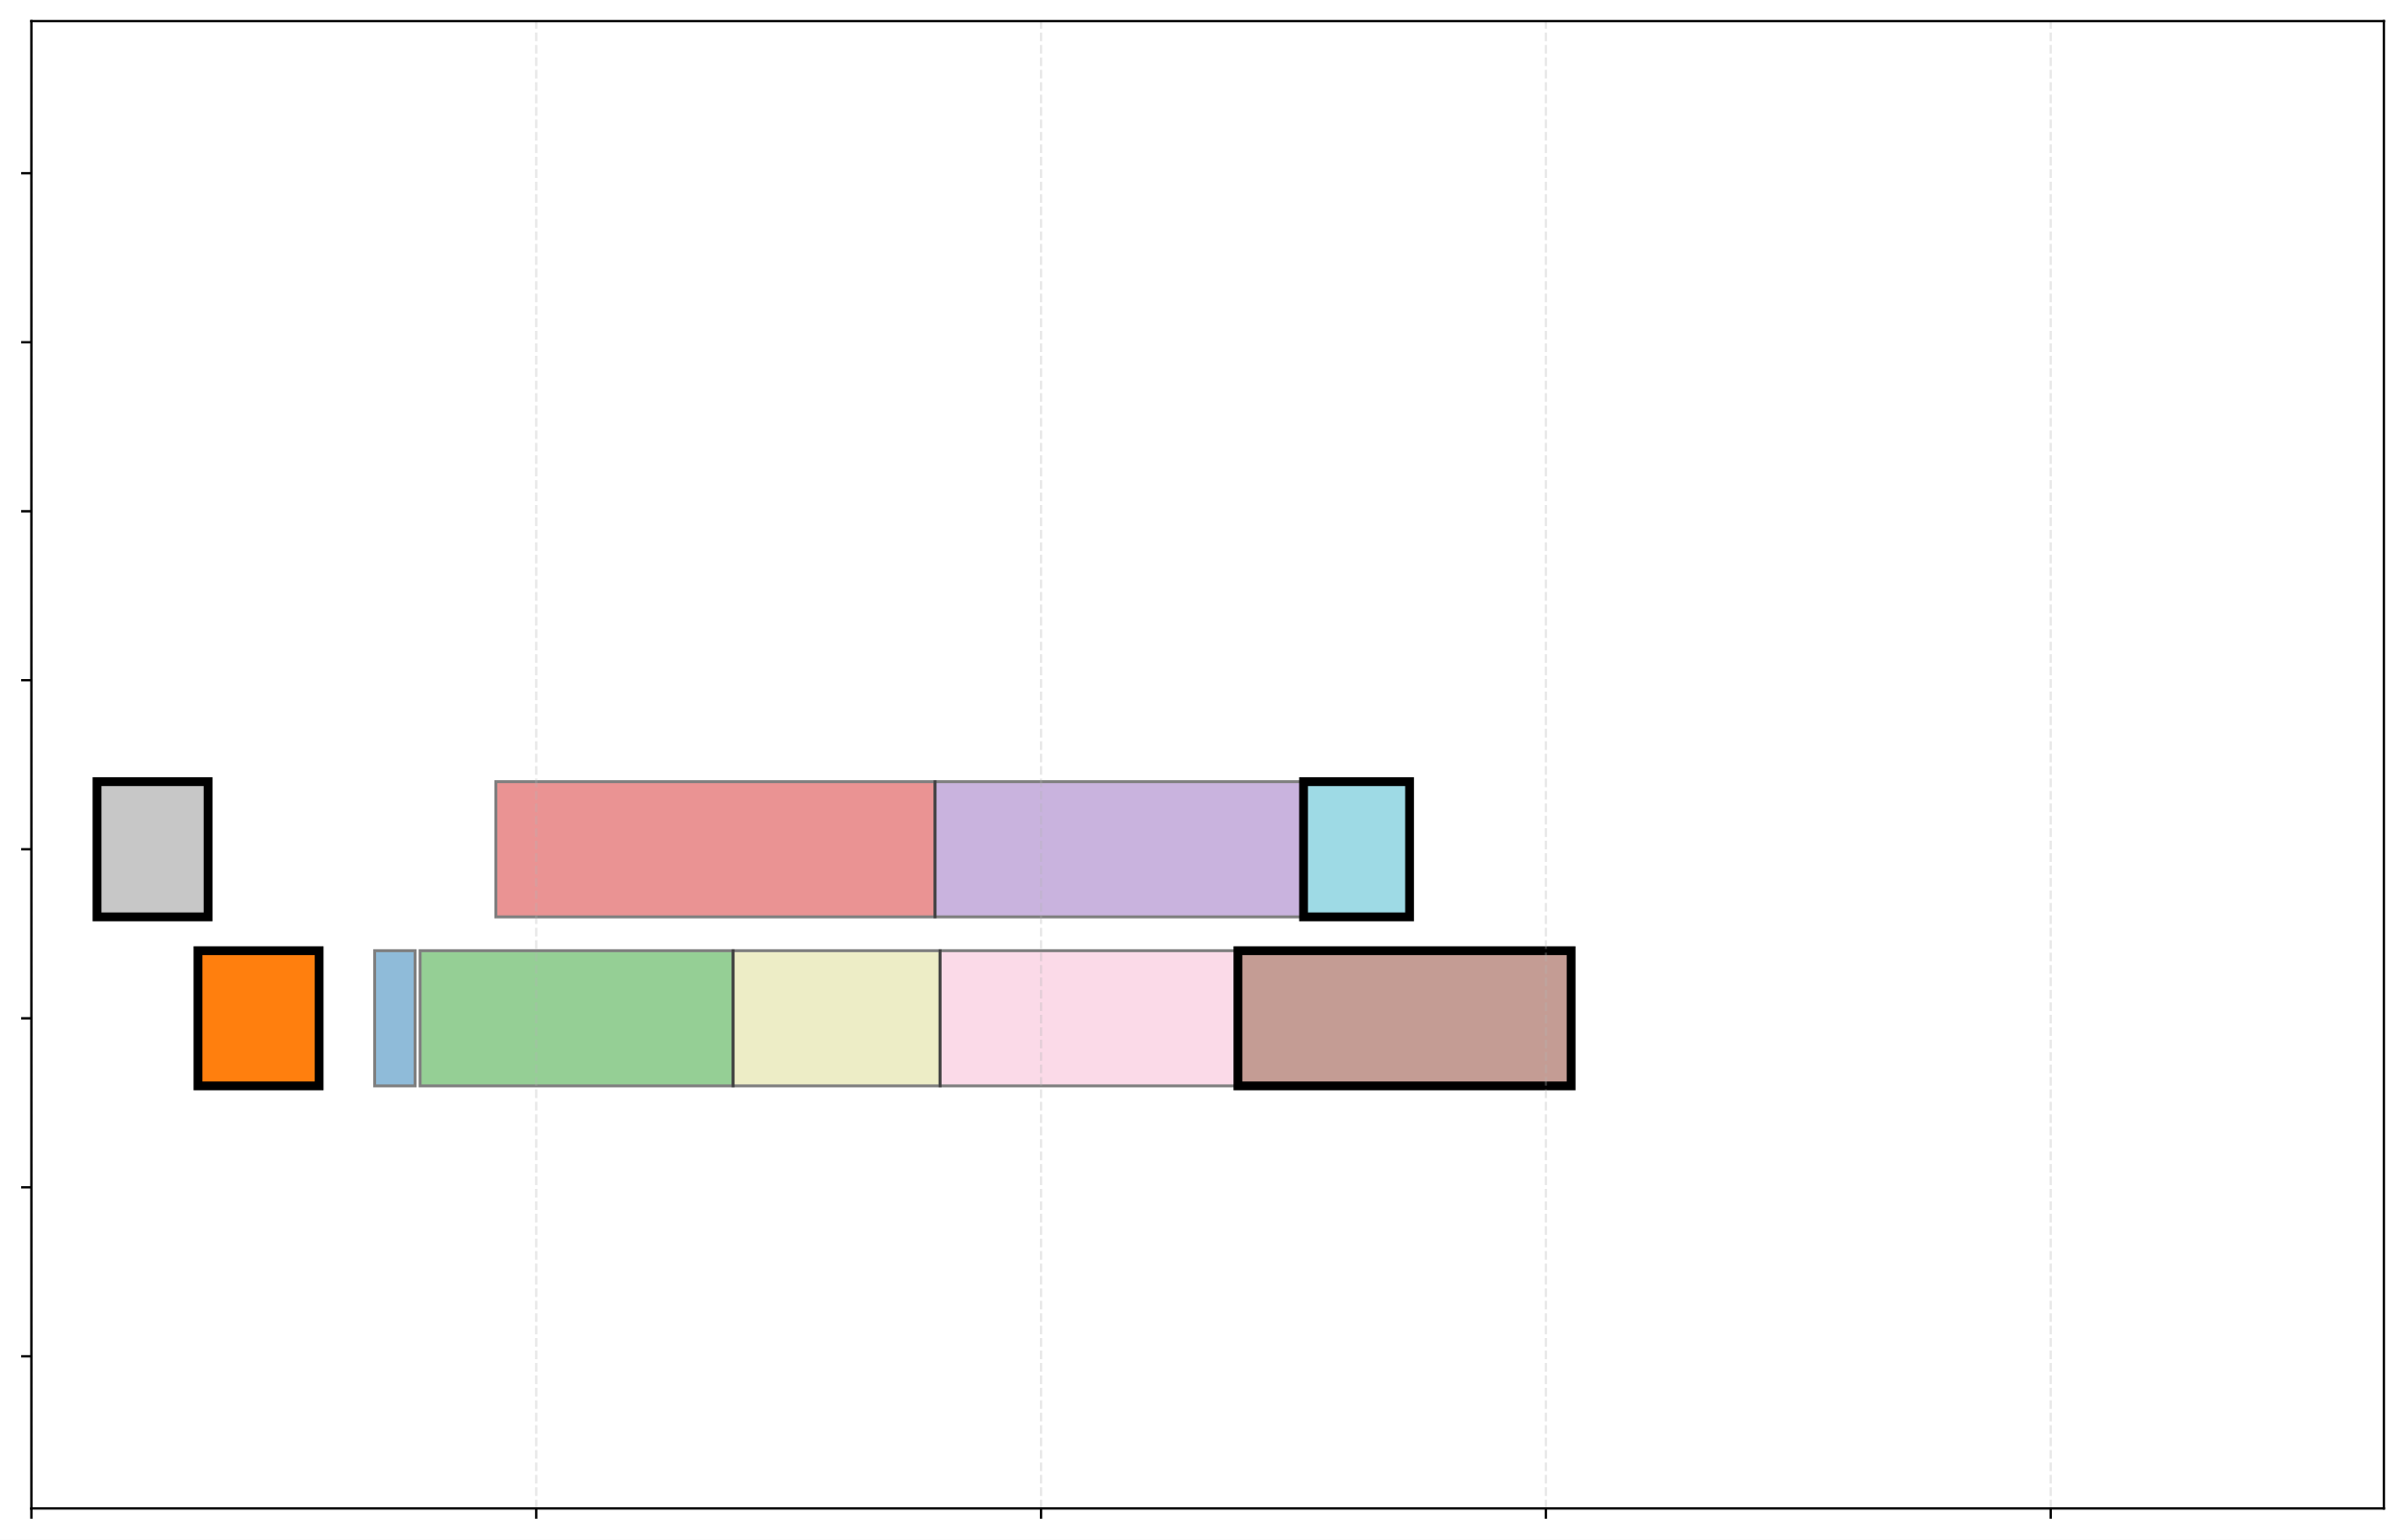
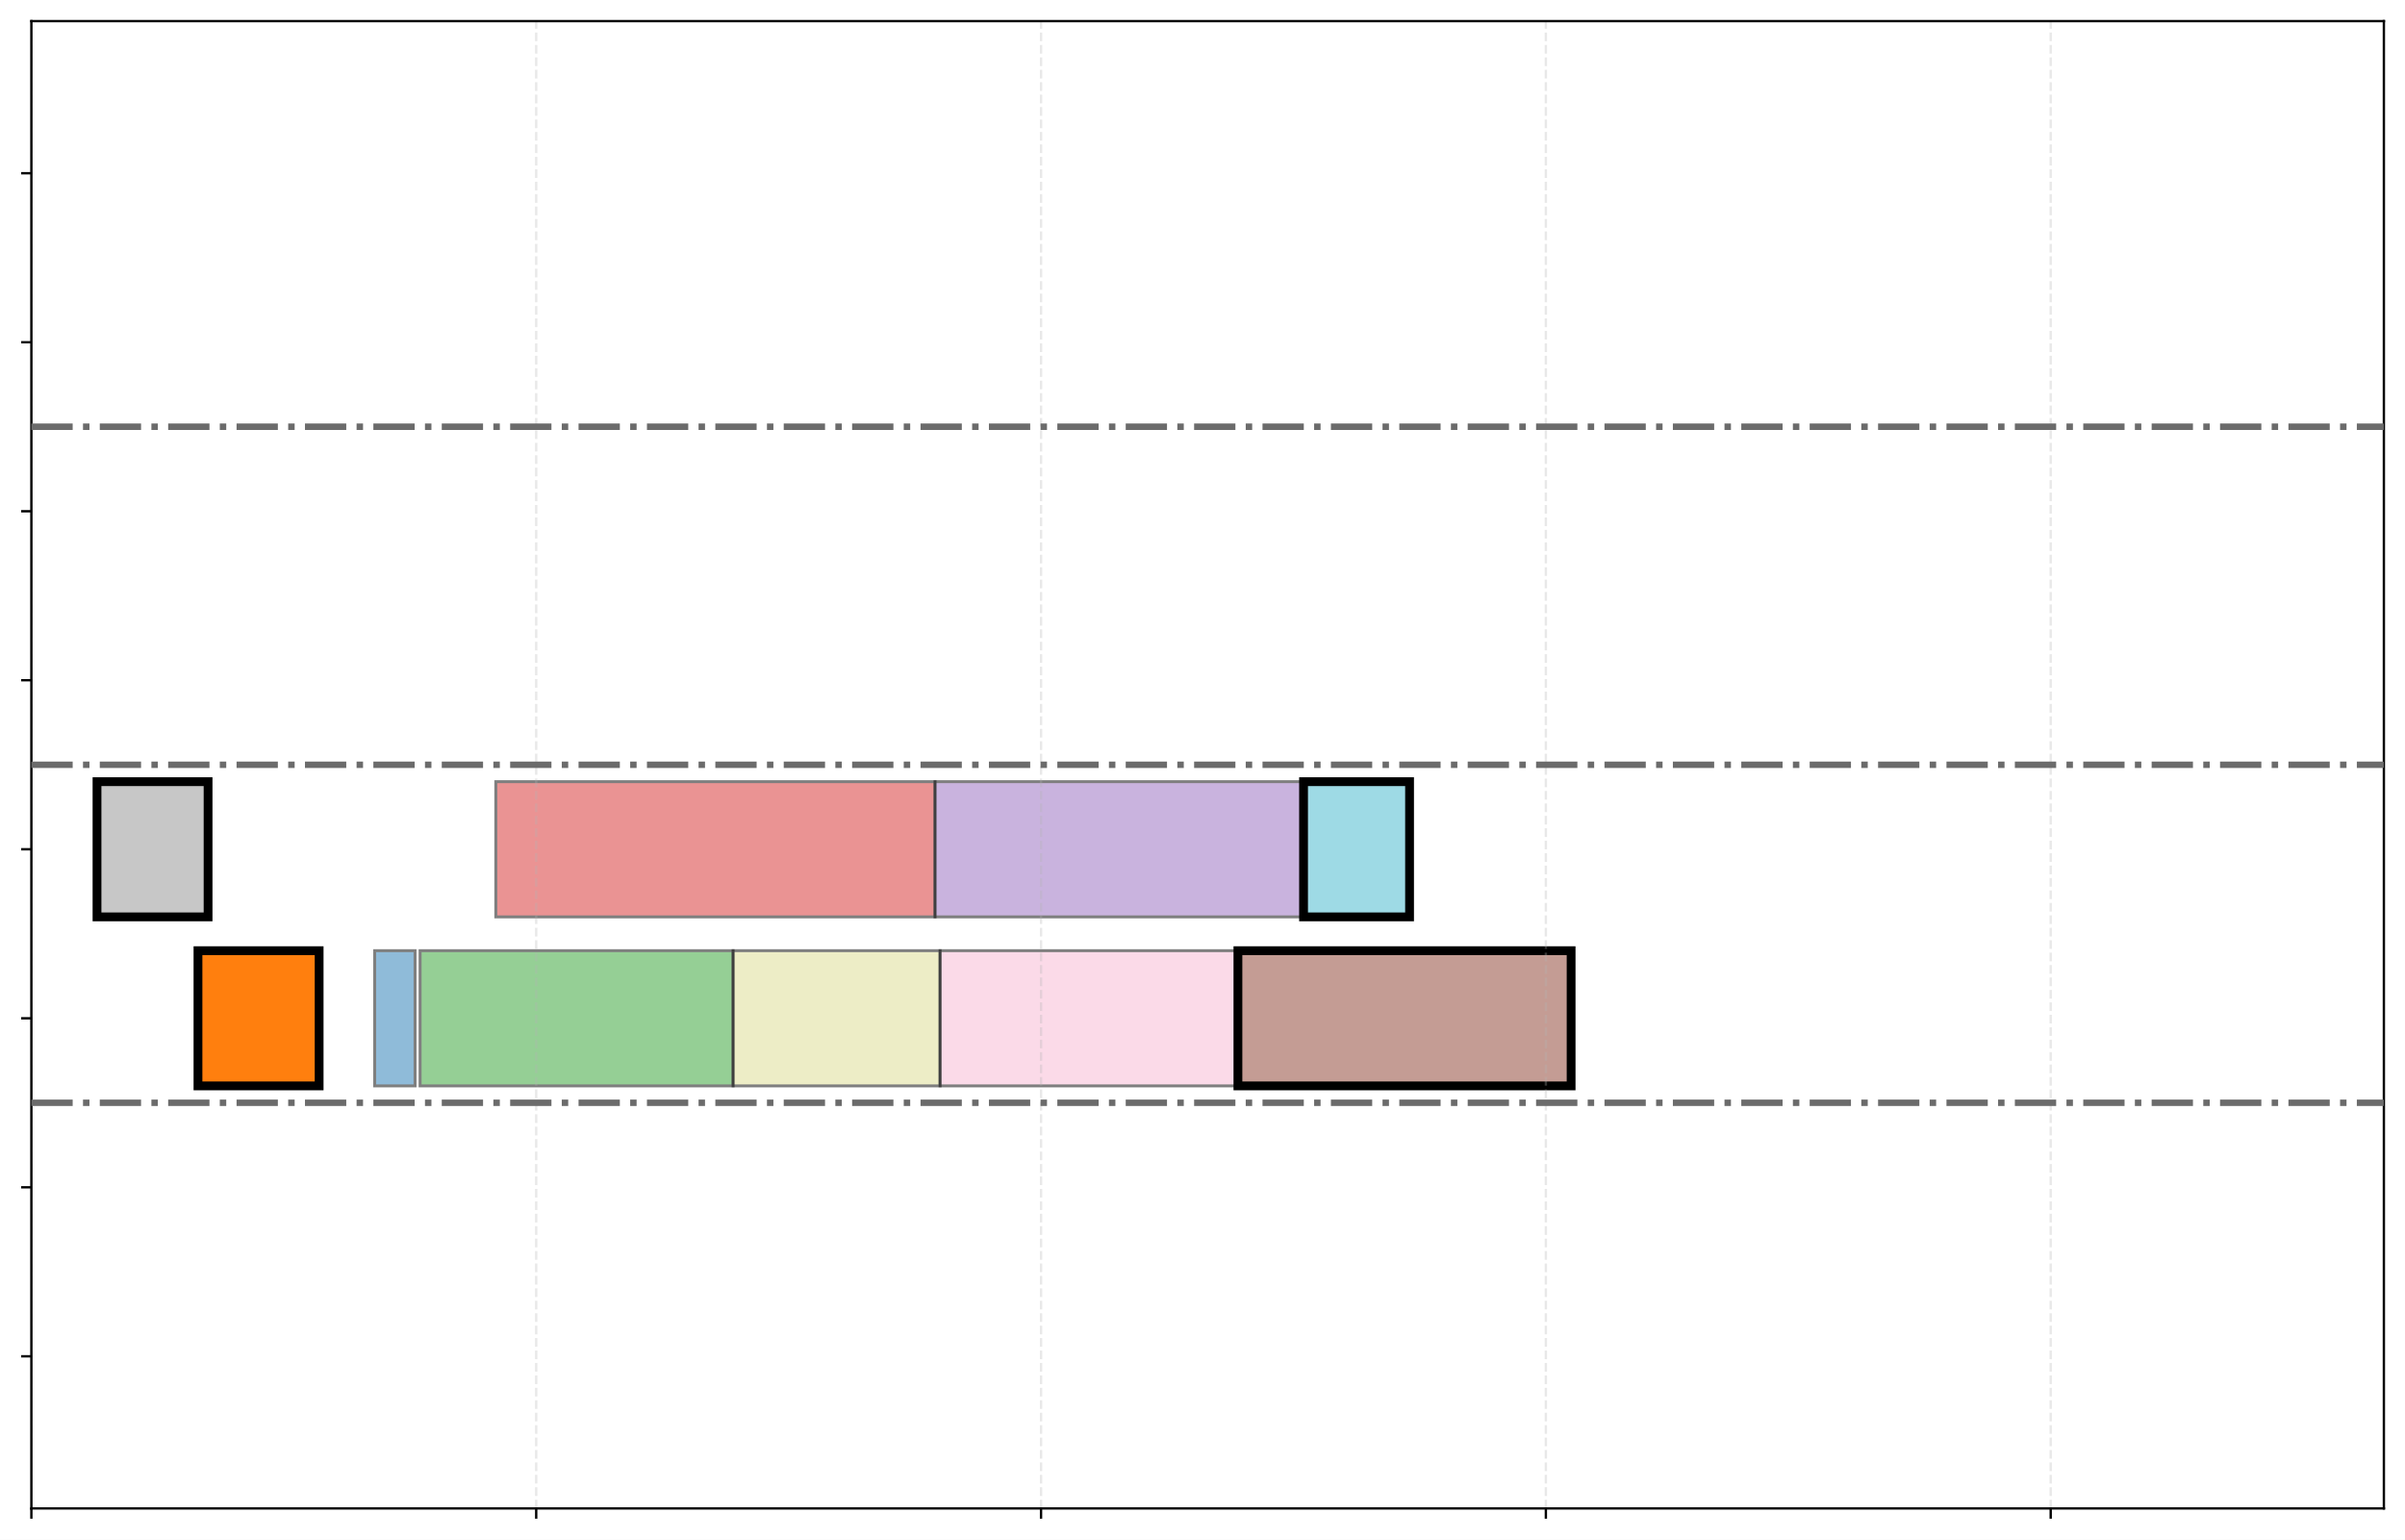
<svg xmlns="http://www.w3.org/2000/svg" xmlns:xlink="http://www.w3.org/1999/xlink" width="820pt" height="525.06pt" viewBox="0 0 820 525.06" version="1.1">
  <defs>
    <style type="text/css">*{stroke-linejoin: round; stroke-linecap: butt}</style>
  </defs>
  <g id="figure_1">
    <g id="patch_1">
      <path d="M 0 525.06  L 820 525.06  L 820 0  L 0 0  z " style="fill: #ffffff" />
    </g>
    <g id="axes_1">
      <g id="patch_2">
        <path d="M 10.7 514.36  L 812.8 514.36  L 812.8 7.2  L 10.7 7.2  z " style="fill: #ffffff" />
      </g>
      <g id="patch_3">
-         <path d="M 33.076 266.543  L 70.944 266.543  L 70.944 312.649  L 33.076 312.649  z " clip-path="url(#pb895cf8248)" style="fill: #c7c7c7; stroke: #000000; stroke-width: 3; stroke-linejoin: miter" />
+         <path d="M 33.076 266.543  L 70.944 266.543  L 70.944 312.649  L 33.076 312.649  z " clip-path="url(#pe72e853c74)" style="fill: #c7c7c7; stroke: #000000; stroke-width: 3; stroke-linejoin: miter" />
      </g>
      <g id="patch_4">
-         <path d="M 169.055 266.543  L 318.803 266.543  L 318.803 312.649  L 169.055 312.649  z " clip-path="url(#pb895cf8248)" style="fill: #d62728; opacity: 0.5; stroke: #000000; stroke-linejoin: miter" />
+         <path d="M 169.055 266.543  L 318.803 266.543  L 318.803 312.649  L 169.055 312.649  z " clip-path="url(#pe72e853c74)" style="fill: #d62728; opacity: 0.5; stroke: #000000; stroke-linejoin: miter" />
      </g>
      <g id="patch_5">
-         <path d="M 318.803 266.543  L 444.454 266.543  L 444.454 312.649  L 318.803 312.649  z " clip-path="url(#pb895cf8248)" style="fill: #9467bd; opacity: 0.5; stroke: #000000; stroke-linejoin: miter" />
+         <path d="M 318.803 266.543  L 444.454 266.543  L 444.454 312.649  L 318.803 312.649  z " clip-path="url(#pe72e853c74)" style="fill: #9467bd; opacity: 0.5; stroke: #000000; stroke-linejoin: miter" />
      </g>
      <g id="patch_6">
-         <path d="M 444.454 266.543  L 480.6 266.543  L 480.6 312.649  L 444.454 312.649  z " clip-path="url(#pb895cf8248)" style="fill: #9edae5; stroke: #000000; stroke-width: 3; stroke-linejoin: miter" />
+         <path d="M 444.454 266.543  L 480.6 266.543  L 480.6 312.649  L 444.454 312.649  z " clip-path="url(#pe72e853c74)" style="fill: #9edae5; stroke: #000000; stroke-width: 3; stroke-linejoin: miter" />
      </g>
      <g id="patch_7">
-         <path d="M 67.501 324.175  L 108.811 324.175  L 108.811 370.28  L 67.501 370.28  z " clip-path="url(#pb895cf8248)" style="fill: #ff7f0e; stroke: #000000; stroke-width: 3; stroke-linejoin: miter" />
+         <path d="M 67.501 324.175  L 108.811 324.175  L 108.811 370.28  L 67.501 370.28  z " clip-path="url(#pe72e853c74)" style="fill: #ff7f0e; stroke: #000000; stroke-width: 3; stroke-linejoin: miter" />
      </g>
      <g id="patch_8">
-         <path d="M 127.745 324.175  L 141.515 324.175  L 141.515 370.28  L 127.745 370.28  z " clip-path="url(#pb895cf8248)" style="fill: #1f77b4; opacity: 0.5; stroke: #000000; stroke-linejoin: miter" />
+         <path d="M 127.745 324.175  L 141.515 324.175  L 141.515 370.28  L 127.745 370.28  z " clip-path="url(#pe72e853c74)" style="fill: #1f77b4; opacity: 0.5; stroke: #000000; stroke-linejoin: miter" />
      </g>
      <g id="patch_9">
-         <path d="M 143.236 324.175  L 249.953 324.175  L 249.953 370.28  L 143.236 370.28  z " clip-path="url(#pb895cf8248)" style="fill: #2ca02c; opacity: 0.5; stroke: #000000; stroke-linejoin: miter" />
+         <path d="M 143.236 324.175  L 249.953 324.175  L 249.953 370.28  L 143.236 370.28  z " clip-path="url(#pe72e853c74)" style="fill: #2ca02c; opacity: 0.5; stroke: #000000; stroke-linejoin: miter" />
      </g>
      <g id="patch_10">
-         <path d="M 249.953 324.175  L 320.524 324.175  L 320.524 370.28  L 249.953 370.28  z " clip-path="url(#pb895cf8248)" style="fill: #dbdb8d; opacity: 0.5; stroke: #000000; stroke-linejoin: miter" />
+         <path d="M 249.953 324.175  L 320.524 324.175  L 320.524 370.28  L 249.953 370.28  z " clip-path="url(#pe72e853c74)" style="fill: #dbdb8d; opacity: 0.5; stroke: #000000; stroke-linejoin: miter" />
      </g>
      <g id="patch_11">
-         <path d="M 320.524 324.175  L 422.077 324.175  L 422.077 370.28  L 320.524 370.28  z " clip-path="url(#pb895cf8248)" style="fill: #f7b6d2; opacity: 0.5; stroke: #000000; stroke-linejoin: miter" />
+         <path d="M 320.524 324.175  L 422.077 324.175  L 422.077 370.28  L 320.524 370.28  z " clip-path="url(#pe72e853c74)" style="fill: #f7b6d2; opacity: 0.5; stroke: #000000; stroke-linejoin: miter" />
      </g>
      <g id="patch_12">
-         <path d="M 422.077 324.175  L 535.68 324.175  L 535.68 370.28  L 422.077 370.28  z " clip-path="url(#pb895cf8248)" style="fill: #c49c94; stroke: #000000; stroke-width: 3; stroke-linejoin: miter" />
+         <path d="M 422.077 324.175  L 535.68 324.175  L 535.68 370.28  L 422.077 370.28  z " clip-path="url(#pe72e853c74)" style="fill: #c49c94; stroke: #000000; stroke-width: 3; stroke-linejoin: miter" />
      </g>
      <g id="matplotlib.axis_1">
        <g id="xtick_1">
          <g id="line2d_1">
-             <path d="M 10.7 514.36  L 10.7 7.2  " clip-path="url(#pb895cf8248)" style="fill: none; stroke-dasharray: 2.96,1.28; stroke-dashoffset: 0; stroke: #b0b0b0; stroke-opacity: 0.3; stroke-width: 0.8" />
+             <path d="M 10.7 514.36  L 10.7 7.2  " clip-path="url(#pe72e853c74)" style="fill: none; stroke-dasharray: 2.96,1.28; stroke-dashoffset: 0; stroke: #b0b0b0; stroke-opacity: 0.3; stroke-width: 0.8" />
          </g>
          <g id="line2d_2">
            <defs>
-               <path id="m5a54fc9e2e" d="M 0 0  L 0 3.5  " style="stroke: #000000; stroke-width: 0.8" />
+               <path id="mc304e601fb" d="M 0 0  L 0 3.5  " style="stroke: #000000; stroke-width: 0.8" />
            </defs>
            <g>
-               <use xlink:href="#m5a54fc9e2e" x="10.7" y="514.36" style="stroke: #000000; stroke-width: 0.8" />
+               <use xlink:href="#mc304e601fb" x="10.7" y="514.36" style="stroke: #000000; stroke-width: 0.8" />
            </g>
          </g>
        </g>
        <g id="xtick_2">
          <g id="line2d_3">
-             <path d="M 182.824 514.36  L 182.824 7.2  " clip-path="url(#pb895cf8248)" style="fill: none; stroke-dasharray: 2.96,1.28; stroke-dashoffset: 0; stroke: #b0b0b0; stroke-opacity: 0.3; stroke-width: 0.8" />
+             <path d="M 182.824 514.36  L 182.824 7.2  " clip-path="url(#pe72e853c74)" style="fill: none; stroke-dasharray: 2.96,1.28; stroke-dashoffset: 0; stroke: #b0b0b0; stroke-opacity: 0.3; stroke-width: 0.8" />
          </g>
          <g id="line2d_4">
            <g>
-               <use xlink:href="#m5a54fc9e2e" x="182.824" y="514.36" style="stroke: #000000; stroke-width: 0.8" />
+               <use xlink:href="#mc304e601fb" x="182.824" y="514.36" style="stroke: #000000; stroke-width: 0.8" />
            </g>
          </g>
        </g>
        <g id="xtick_3">
          <g id="line2d_5">
-             <path d="M 354.949 514.36  L 354.949 7.2  " clip-path="url(#pb895cf8248)" style="fill: none; stroke-dasharray: 2.96,1.28; stroke-dashoffset: 0; stroke: #b0b0b0; stroke-opacity: 0.3; stroke-width: 0.8" />
+             <path d="M 354.949 514.36  L 354.949 7.2  " clip-path="url(#pe72e853c74)" style="fill: none; stroke-dasharray: 2.96,1.28; stroke-dashoffset: 0; stroke: #b0b0b0; stroke-opacity: 0.3; stroke-width: 0.8" />
          </g>
          <g id="line2d_6">
            <g>
-               <use xlink:href="#m5a54fc9e2e" x="354.949" y="514.36" style="stroke: #000000; stroke-width: 0.8" />
+               <use xlink:href="#mc304e601fb" x="354.949" y="514.36" style="stroke: #000000; stroke-width: 0.8" />
            </g>
          </g>
        </g>
        <g id="xtick_4">
          <g id="line2d_7">
-             <path d="M 527.073 514.36  L 527.073 7.2  " clip-path="url(#pb895cf8248)" style="fill: none; stroke-dasharray: 2.96,1.28; stroke-dashoffset: 0; stroke: #b0b0b0; stroke-opacity: 0.3; stroke-width: 0.8" />
+             <path d="M 527.073 514.36  L 527.073 7.2  " clip-path="url(#pe72e853c74)" style="fill: none; stroke-dasharray: 2.96,1.28; stroke-dashoffset: 0; stroke: #b0b0b0; stroke-opacity: 0.3; stroke-width: 0.8" />
          </g>
          <g id="line2d_8">
            <g>
-               <use xlink:href="#m5a54fc9e2e" x="527.073" y="514.36" style="stroke: #000000; stroke-width: 0.8" />
+               <use xlink:href="#mc304e601fb" x="527.073" y="514.36" style="stroke: #000000; stroke-width: 0.8" />
            </g>
          </g>
        </g>
        <g id="xtick_5">
          <g id="line2d_9">
-             <path d="M 699.198 514.36  L 699.198 7.2  " clip-path="url(#pb895cf8248)" style="fill: none; stroke-dasharray: 2.96,1.28; stroke-dashoffset: 0; stroke: #b0b0b0; stroke-opacity: 0.3; stroke-width: 0.8" />
+             <path d="M 699.198 514.36  L 699.198 7.2  " clip-path="url(#pe72e853c74)" style="fill: none; stroke-dasharray: 2.96,1.28; stroke-dashoffset: 0; stroke: #b0b0b0; stroke-opacity: 0.3; stroke-width: 0.8" />
          </g>
          <g id="line2d_10">
            <g>
-               <use xlink:href="#m5a54fc9e2e" x="699.198" y="514.36" style="stroke: #000000; stroke-width: 0.8" />
+               <use xlink:href="#mc304e601fb" x="699.198" y="514.36" style="stroke: #000000; stroke-width: 0.8" />
            </g>
          </g>
        </g>
      </g>
      <g id="matplotlib.axis_2">
        <g id="ytick_1">
          <g id="line2d_11">
            <defs>
-               <path id="ma9a037c1f7" d="M 0 0  L -3.5 0  " style="stroke: #000000; stroke-width: 0.8" />
+               <path id="m7cf15470ed" d="M 0 0  L -3.5 0  " style="stroke: #000000; stroke-width: 0.8" />
            </defs>
            <g>
-               <use xlink:href="#ma9a037c1f7" x="10.7" y="59.069" style="stroke: #000000; stroke-width: 0.8" />
+               <use xlink:href="#m7cf15470ed" x="10.7" y="59.069" style="stroke: #000000; stroke-width: 0.8" />
            </g>
          </g>
        </g>
        <g id="ytick_2">
          <g id="line2d_12">
            <g>
-               <use xlink:href="#ma9a037c1f7" x="10.7" y="116.7" style="stroke: #000000; stroke-width: 0.8" />
+               <use xlink:href="#m7cf15470ed" x="10.7" y="116.7" style="stroke: #000000; stroke-width: 0.8" />
            </g>
          </g>
        </g>
        <g id="ytick_3">
          <g id="line2d_13">
            <g>
-               <use xlink:href="#ma9a037c1f7" x="10.7" y="174.332" style="stroke: #000000; stroke-width: 0.8" />
+               <use xlink:href="#m7cf15470ed" x="10.7" y="174.332" style="stroke: #000000; stroke-width: 0.8" />
            </g>
          </g>
        </g>
        <g id="ytick_4">
          <g id="line2d_14">
            <g>
-               <use xlink:href="#ma9a037c1f7" x="10.7" y="231.964" style="stroke: #000000; stroke-width: 0.8" />
+               <use xlink:href="#m7cf15470ed" x="10.7" y="231.964" style="stroke: #000000; stroke-width: 0.8" />
            </g>
          </g>
        </g>
        <g id="ytick_5">
          <g id="line2d_15">
            <g>
-               <use xlink:href="#ma9a037c1f7" x="10.7" y="289.596" style="stroke: #000000; stroke-width: 0.8" />
+               <use xlink:href="#m7cf15470ed" x="10.7" y="289.596" style="stroke: #000000; stroke-width: 0.8" />
            </g>
          </g>
        </g>
        <g id="ytick_6">
          <g id="line2d_16">
            <g>
-               <use xlink:href="#ma9a037c1f7" x="10.7" y="347.228" style="stroke: #000000; stroke-width: 0.8" />
+               <use xlink:href="#m7cf15470ed" x="10.7" y="347.228" style="stroke: #000000; stroke-width: 0.8" />
            </g>
          </g>
        </g>
        <g id="ytick_7">
          <g id="line2d_17">
            <g>
-               <use xlink:href="#ma9a037c1f7" x="10.7" y="404.86" style="stroke: #000000; stroke-width: 0.8" />
+               <use xlink:href="#m7cf15470ed" x="10.7" y="404.86" style="stroke: #000000; stroke-width: 0.8" />
            </g>
          </g>
        </g>
        <g id="ytick_8">
          <g id="line2d_18">
            <g>
-               <use xlink:href="#ma9a037c1f7" x="10.7" y="462.491" style="stroke: #000000; stroke-width: 0.8" />
+               <use xlink:href="#m7cf15470ed" x="10.7" y="462.491" style="stroke: #000000; stroke-width: 0.8" />
            </g>
          </g>
        </g>
      </g>
      <g id="patch_13">
        <path d="M 10.7 514.36  L 10.7 7.2  " style="fill: none; stroke: #000000; stroke-width: 0.8; stroke-linejoin: miter; stroke-linecap: square" />
      </g>
      <g id="patch_14">
        <path d="M 812.8 514.36  L 812.8 7.2  " style="fill: none; stroke: #000000; stroke-width: 0.8; stroke-linejoin: miter; stroke-linecap: square" />
      </g>
      <g id="patch_15">
        <path d="M 10.7 514.36  L 812.8 514.36  " style="fill: none; stroke: #000000; stroke-width: 0.8; stroke-linejoin: miter; stroke-linecap: square" />
      </g>
      <g id="patch_16">
        <path d="M 10.7 7.2  L 812.8 7.2  " style="fill: none; stroke: #000000; stroke-width: 0.8; stroke-linejoin: miter; stroke-linecap: square" />
      </g>
+       <g id="line2d_19">
+         <path d="M 10.7 145.516  L 812.8 145.516  " clip-path="url(#pe72e853c74)" style="fill: none; stroke-dasharray: 14.08,3.52,2.2,3.52; stroke-dashoffset: 0; stroke: #6b6b6b; stroke-width: 2.2" />
+       </g>
+       <g id="line2d_20">
+         <path d="M 10.7 260.78  L 812.8 260.78  " clip-path="url(#pe72e853c74)" style="fill: none; stroke-dasharray: 14.08,3.52,2.2,3.52; stroke-dashoffset: 0; stroke: #6b6b6b; stroke-width: 2.2" />
+       </g>
+       <g id="line2d_21">
+         <path d="M 10.7 376.044  L 812.8 376.044  " clip-path="url(#pe72e853c74)" style="fill: none; stroke-dasharray: 14.08,3.52,2.2,3.52; stroke-dashoffset: 0; stroke: #6b6b6b; stroke-width: 2.2" />
+       </g>
    </g>
  </g>
  <defs>
-     <clipPath id="pb895cf8248">
+     <clipPath id="pe72e853c74">
      <rect x="10.7" y="7.2" width="802.1" height="507.16" />
    </clipPath>
  </defs>
</svg>
